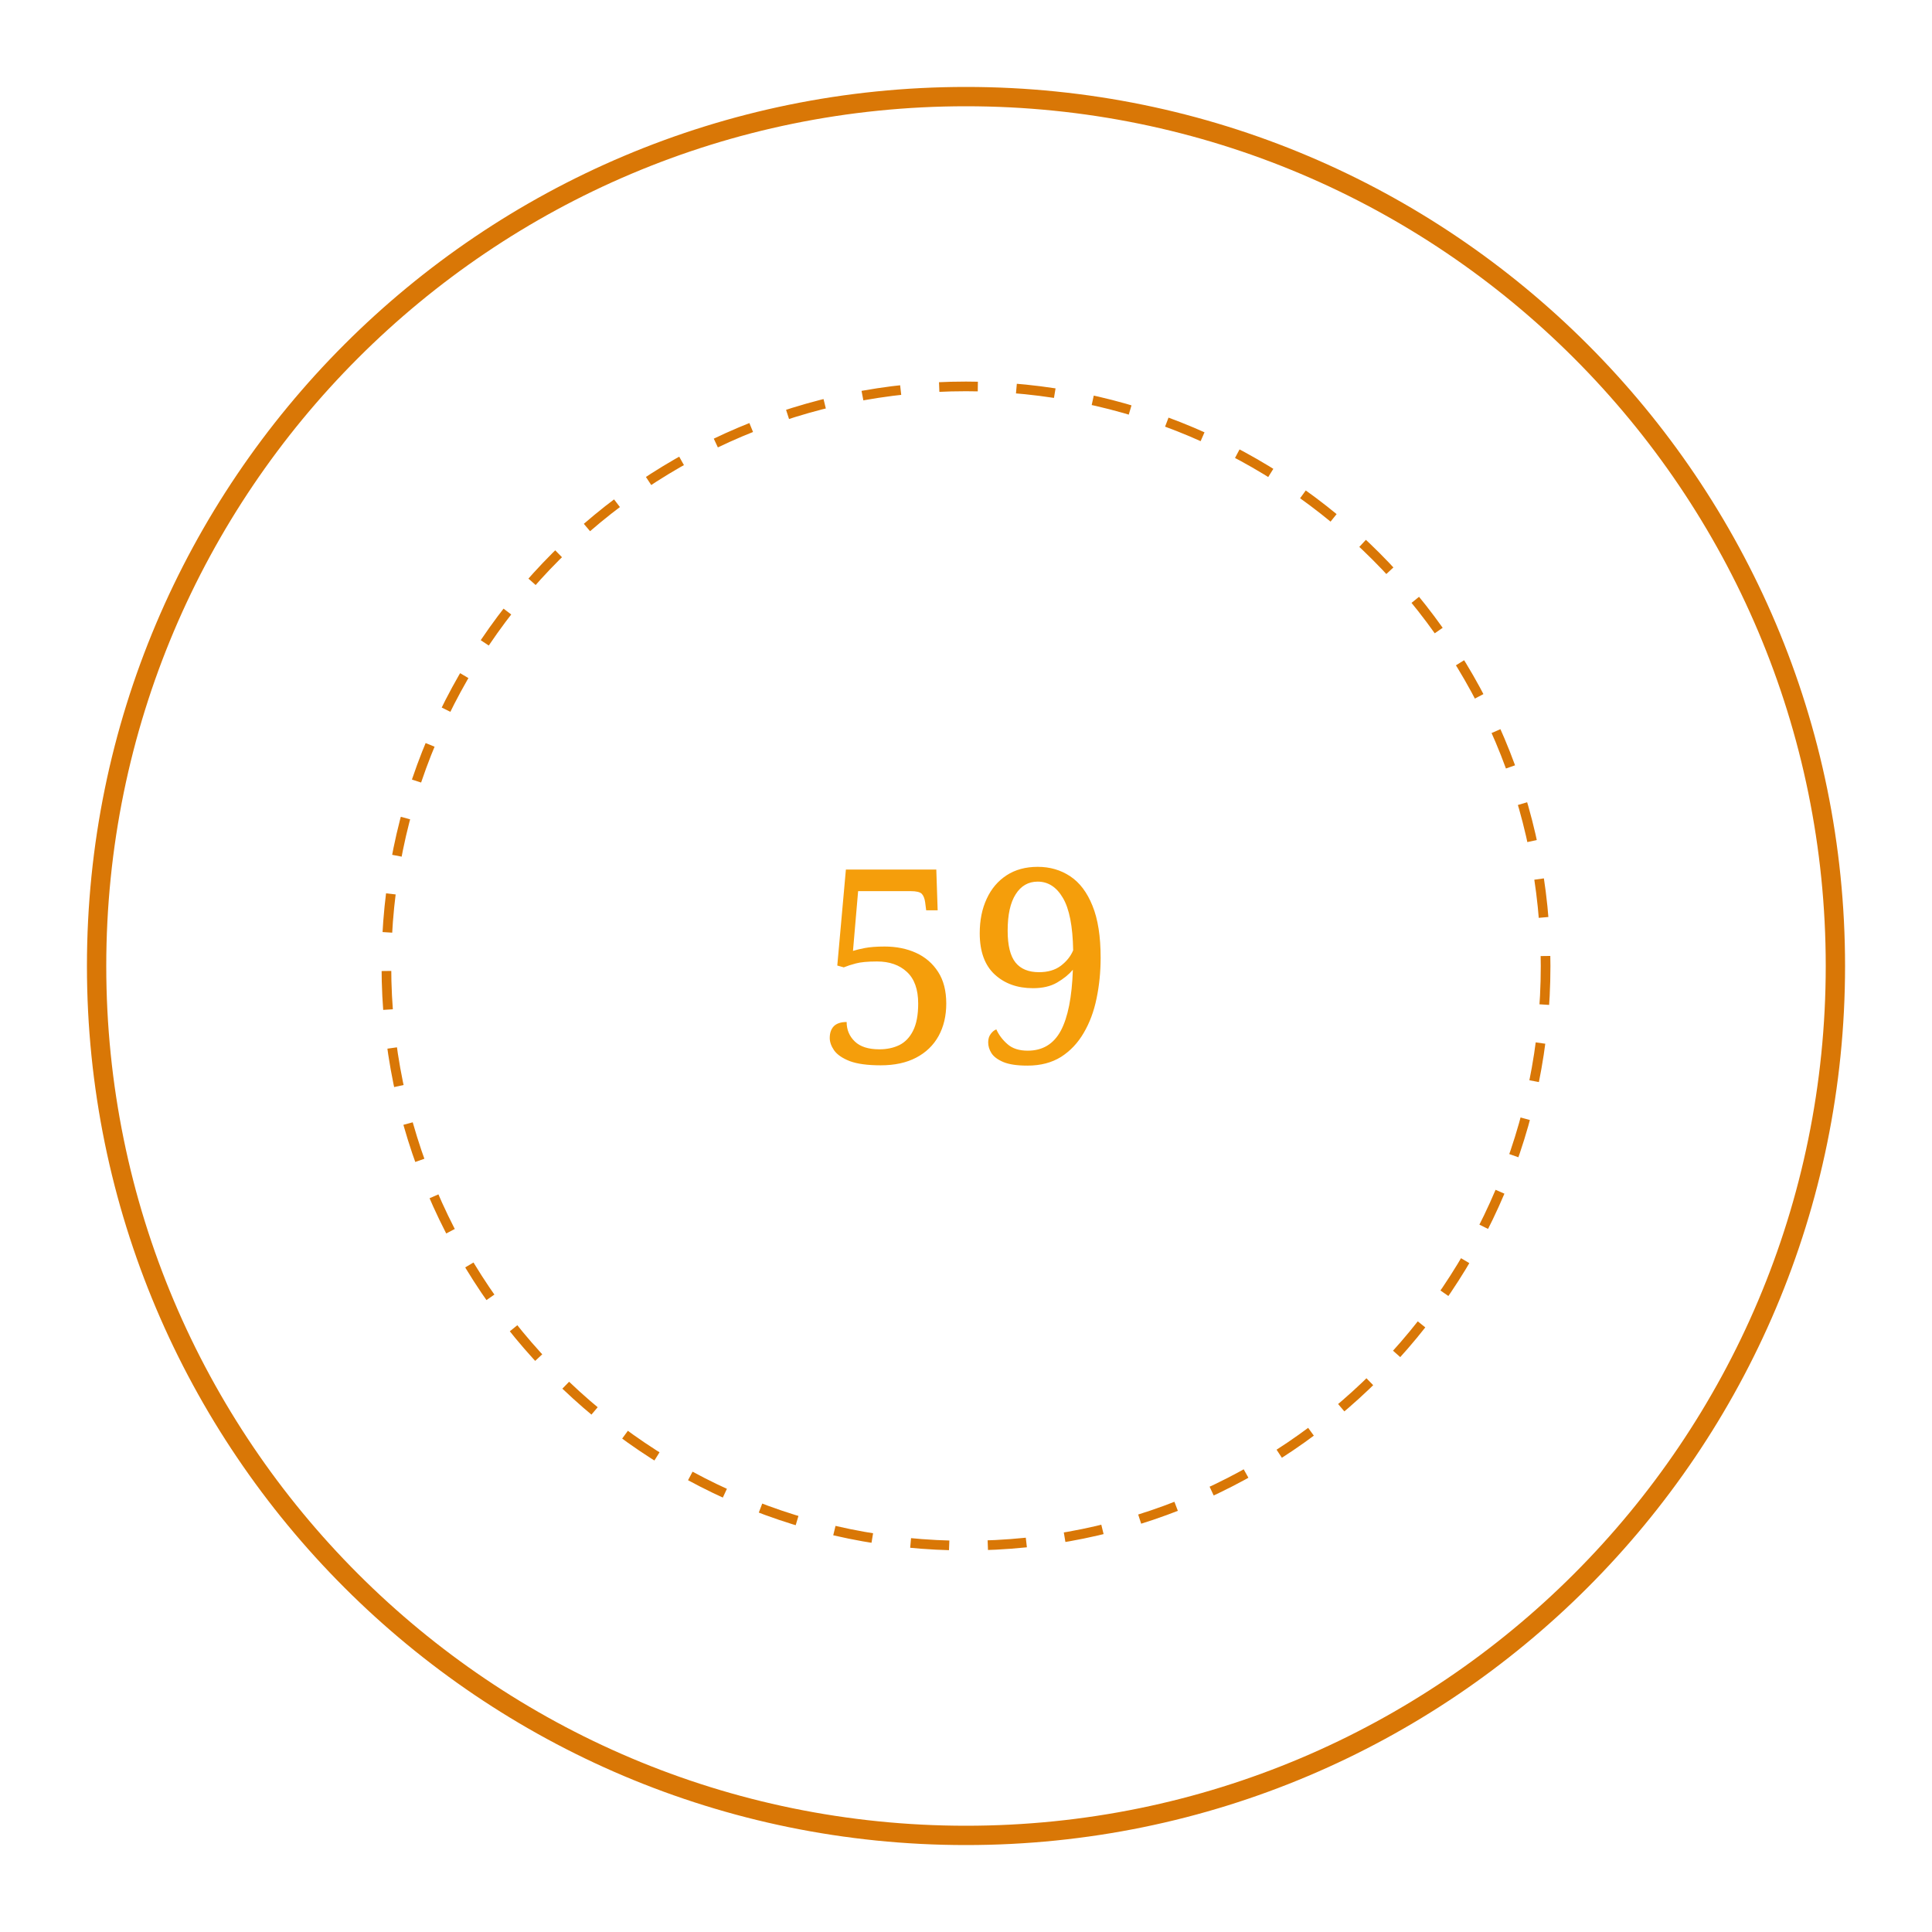
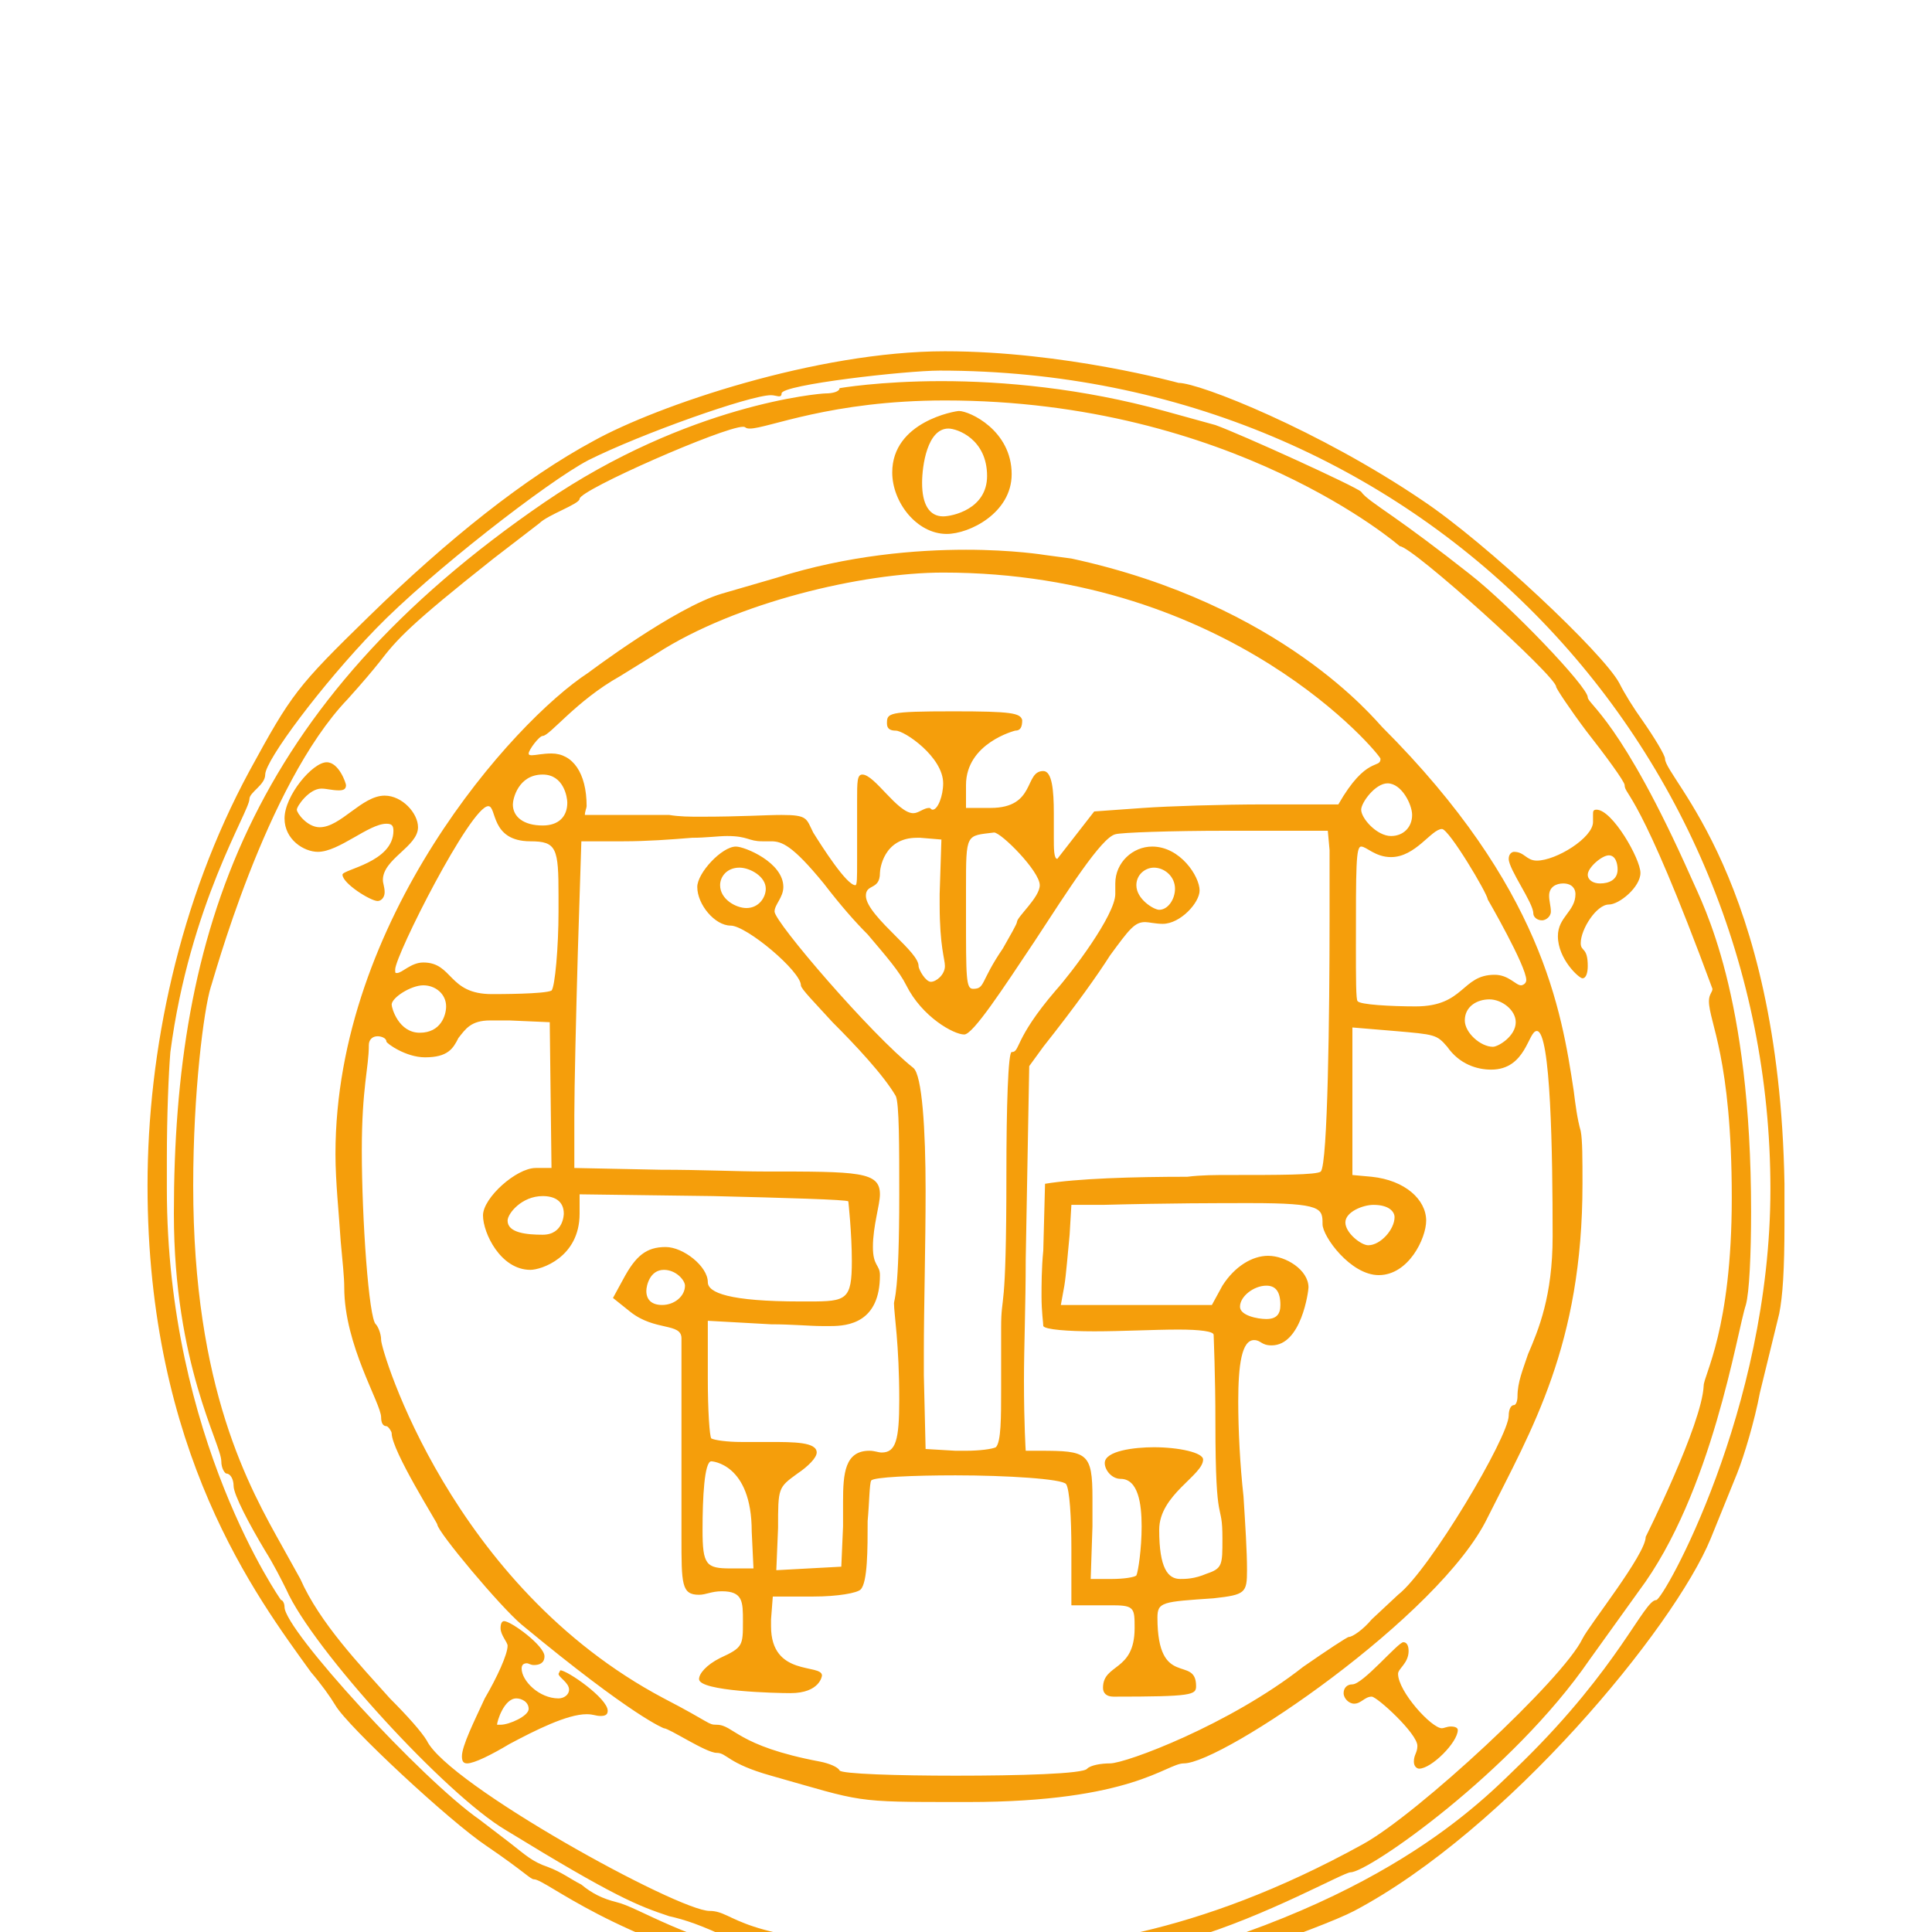
- <svg xmlns="http://www.w3.org/2000/svg" viewBox="0 0 200 200" fill="none">
-   <circle cx="100" cy="100" r="90" stroke="#d97706" stroke-width="2" />
-   <circle cx="100" cy="100" r="60" stroke="#d97706" stroke-width="1" stroke-dasharray="4 4" />
-   <text x="100" y="110" text-anchor="middle" fill="#f59e0b" font-family="serif" font-size="28">59</text>
+ <svg xmlns="http://www.w3.org/2000/svg" viewBox="-50 -50 1100 1100">
+   <g transform="translate(0, 1000) scale(1, -1)">
+     <path d="M493 -90C529 -90 569 -88 585 -85C618 -77 702 -48 721 -38C808 8 903 123 924 174L939 211C943 221 949 241 952 257L963 302C965 312 966 327 966 353V376C963 550 898 607 898 618C898 620 892 630 885 640C880 647 875 655 872 661C863 678 796 741 760 765C701 805 633 832 621 832C621 832 556 850 488 850C415 850 324 819 288 799C249 778 205 743 160 699C119 659 116 655 92 611C52 537 34 452 34 375C34 223 96 141 127 98C133 91 138 84 141 79C148 67 206 13 227 -1C249 -16 252 -20 254 -20C261 -20 298 -54 393 -77L432 -87C441 -89 466 -90 493 -90ZM502 -77C468 -77 438 -75 434 -74L396 -66C340 -55 314 -36 301 -33C293 -31 287 -28 281 -23C275 -20 270 -16 262 -13C253 -10 249 -6 240 1L223 14C190 37 112 122 112 135C112 137 111 139 110 139C110 139 45 231 45 373V390C45 415 46 439 47 451C58 535 92 588 92 595C92 599 101 603 101 609C101 617 133 660 164 692C195 724 262 776 285 788C315 803 377 825 389 825C392 825 395 823 395 826C395 831 466 839 485 839C759 839 958 624 958 373C958 247 897 139 893 139C886 139 872 101 817 47C798 29 744 -32 597 -69C571 -76 534 -77 502 -77ZM504 -72C578 -72 586 -66 627 -54C671 -41 715 -16 719 -16C729 -16 811 41 855 105L883 144C925 200 939 292 944 307C946 314 947 336 947 360C947 484 920 534 913 550C873 640 854 649 854 653C854 659 810 705 787 723C768 738 753 749 743 756C733 763 727 767 725 770C722 773 656 803 642 808L613 816C566 829 521 833 486 833C451 833 428 829 428 829C428 827 424 826 420 826C417 826 342 820 260 764C92 649 49 519 49 359C49 273 76 228 76 218C76 214 78 211 79 211C81 211 83 208 83 204C83 199 92 182 101 167C106 159 110 151 113 145C128 111 204 28 238 8C300 -30 313 -35 331 -41C340 -43 349 -46 366 -54C396 -68 454 -72 504 -72ZM511 -60C490 -60 476 -59 467 -58C368 -55 369 -38 354 -38C336 -38 205 34 193 59C190 64 182 73 172 83C155 102 132 126 121 151L111 169C92 203 60 259 60 375C60 428 66 475 70 488C71 490 101 603 148 652C157 662 162 668 166 673C176 686 183 694 231 732L257 752C262 757 280 763 280 766C280 771 362 807 373 807C375 807 374 806 377 806C387 806 423 822 488 822C652 822 747 739 747 739C754 739 836 665 836 659C836 658 844 646 853 634C864 620 875 605 875 603C875 597 883 601 925 487C925 485 923 484 923 480C923 468 936 448 936 368C936 293 920 267 920 261C919 239 887 175 887 175C887 165 855 125 851 117C840 94 757 17 726 0C630 -53 557 -60 511 -60ZM489 746C502 746 526 758 526 780C526 805 502 816 496 816C494 816 458 810 458 781C458 764 472 746 489 746ZM487 756C479 756 475 763 475 775C475 785 478 806 490 806C495 806 512 800 512 779C512 760 492 756 487 756ZM497 24H501C595 24 614 46 624 46C646 46 770 130 797 186C822 236 851 284 851 376C851 390 851 401 850 406C848 413 847 421 846 429C839 475 828 545 737 636C733 640 680 706 560 732L545 734C545 734 527 737 500 737C472 737 433 734 392 721L361 712C334 704 285 667 285 667C242 639 141 526 141 393C141 377 143 359 144 343C145 332 146 323 146 317C146 284 167 251 167 243C167 240 168 238 170 238C171 238 173 235 173 234C173 224 199 183 199 182C199 178 235 135 247 125C311 72 328 66 328 66C331 66 352 52 358 52C364 52 364 46 389 39C442 24 435 24 497 24ZM437 546C432 546 418 568 413 576C409 584 410 586 395 586C386 586 372 585 349 585C343 585 337 585 331 586H283C283 588 284 590 284 591C284 610 276 621 264 621C259 621 255 620 253 620C252 620 251 620 251 621C251 623 257 631 259 631C263 631 278 651 303 665L324 678C369 707 441 724 487 724C651 724 736 620 736 618C736 612 728 620 712 592H670C646 592 615 591 601 590L573 588L552 561C550 561 550 567 550 573V587C550 600 549 611 544 611C533 611 540 590 514 590H500V603C500 627 528 634 528 634C531 634 532 636 532 640C531 644 526 645 493 645C455 645 455 644 455 638C455 635 457 634 460 634C465 634 487 619 487 604C487 597 484 589 481 589C480 589 480 590 479 590C476 590 473 587 470 587C461 587 448 609 441 609C438 609 438 605 438 594V560C438 550 438 546 437 546ZM165 537C167 537 169 539 169 542C169 545 168 547 168 549C168 561 188 568 188 579C188 587 179 597 169 597C156 597 144 579 132 579C125 579 119 587 119 589C119 591 126 601 133 601C136 601 139 600 143 600C146 600 147 601 147 603C147 604 143 616 136 616C128 616 112 597 112 584C112 572 123 565 131 565C143 565 160 581 170 581C173 581 174 580 174 577C174 559 145 555 145 552C145 547 161 537 165 537ZM259 580C248 580 242 585 242 592C242 595 245 609 259 609C271 609 273 596 273 593C273 585 268 580 259 580ZM742 574C734 574 725 584 725 589C725 593 733 604 740 604C748 604 754 592 754 586C754 579 749 574 742 574ZM230 484C205 484 208 502 191 502C184 502 179 496 176 496C175 496 175 496 175 498C175 506 218 591 228 591C233 591 229 571 252 571C267 571 268 567 268 540V531C268 511 266 488 264 486C260 484 234 484 230 484ZM851 493C853 493 854 496 854 500C854 511 850 508 850 513C850 521 859 535 866 535C872 535 884 545 884 553C884 561 868 589 859 589C857 589 857 588 857 586V582C857 573 836 560 825 560C819 560 818 565 812 565C811 565 809 564 809 561C809 555 823 536 823 530C823 528 825 526 828 526C830 526 833 528 833 531C833 534 832 537 832 540C832 545 836 547 840 547C845 547 847 544 847 541C847 531 837 528 837 517C837 504 849 493 851 493ZM756 477C742 477 724 478 723 480C722 480 722 494 722 511C722 557 722 568 725 568C728 568 733 562 742 562C756 562 765 578 771 578C775 578 797 541 797 538C797 538 819 500 819 492C819 490 817 489 816 489C813 489 809 495 801 495C782 495 784 477 756 477ZM571 151 572 181V197C572 223 569 224 542 224H534C534 224 533 239 533 264C533 283 534 307 534 333L536 443L544 454C563 478 575 495 582 506C593 521 596 525 602 525C604 525 608 524 612 524C622 524 633 536 633 543C633 551 622 568 606 568C595 568 585 559 585 547V541C585 529 560 496 551 486C527 458 531 451 526 451C524 451 523 420 523 382C523 298 520 315 520 294V259C520 243 520 229 517 226C515 225 508 224 500 224H494L477 225L476 267V281C476 305 477 341 477 372C477 407 475 438 470 442C446 461 391 525 391 531C391 535 396 539 396 545C396 559 374 568 369 568C361 568 347 553 347 545C347 535 357 523 366 523C375 523 406 497 406 489C406 487 414 479 424 468C437 455 453 438 460 426C462 422 462 397 462 370C462 313 459 310 459 308C459 302 462 285 462 253C462 230 460 223 452 223C450 223 448 224 445 224C431 224 430 211 430 195V181L429 158L392 156L393 180C393 203 393 203 404 211C410 215 415 220 415 223C415 229 402 229 388 229H372C364 229 357 230 355 231C354 232 353 247 353 265V298L389 296C401 296 411 295 418 295H423C433 295 451 297 451 324C451 330 447 329 447 340C447 352 451 364 451 370C451 383 439 383 385 383C370 383 350 384 326 384L277 385V415C277 431 278 473 279 508L281 571H305C318 571 332 572 344 573C352 573 359 574 364 574C376 574 376 571 384 571H389C395 571 401 569 419 547C429 534 437 525 444 518C455 505 462 497 466 489C475 471 493 461 499 461C504 461 521 487 539 514C558 543 577 573 585 575C588 576 617 577 648 577H706L707 566V526C707 474 706 387 702 383C700 381 678 381 650 381C642 381 634 381 626 380C595 380 563 379 545 376L544 338C543 328 543 318 543 312C543 303 544 297 544 295C545 293 558 292 573 292C589 292 607 293 621 293C633 293 641 292 641 290C641 289 642 267 642 240C642 177 646 197 646 174C646 159 646 157 637 154C630 151 625 151 622 151C615 151 610 157 610 179C610 199 635 210 635 219C635 223 621 226 607 226C596 226 579 224 579 217C579 213 583 208 588 208C598 208 600 194 600 181C600 168 598 155 597 153C596 152 590 151 583 151ZM504 487C500 487 500 493 500 530V544C500 576 500 574 516 576C520 576 542 554 542 546C542 539 529 528 529 525C529 524 525 517 521 510C508 491 511 487 504 487ZM480 491C477 491 473 498 473 500C473 504 467 510 460 517C452 525 443 534 443 540C443 547 451 543 451 553C451 555 453 573 472 573H474L486 572L485 541V535C485 511 488 504 488 500C488 495 483 491 480 491ZM861 547C857 547 854 549 854 552C854 556 862 563 866 563C870 563 871 558 871 555C871 549 866 547 861 547ZM375 533C369 533 360 538 360 546C360 551 364 556 371 556C377 556 386 551 386 544C386 539 382 533 375 533ZM610 532C607 532 597 538 597 546C597 552 602 556 607 556C613 556 619 551 619 544C619 538 615 532 610 532ZM189 462C177 462 173 476 173 478C173 482 184 489 191 489C198 489 204 484 204 477C204 472 201 462 189 462ZM800 454C793 454 784 462 784 469C784 477 791 481 798 481C805 481 813 475 813 468C813 460 803 454 800 454ZM494 39C461 39 429 40 428 42C427 44 422 46 417 47C369 56 368 68 358 68C353 68 355 69 328 83C207 147 167 281 167 287C167 291 165 295 164 296C160 299 156 356 156 395C156 431 160 442 160 455C160 458 162 460 165 460C167 460 170 459 170 457C170 456 181 448 192 448C205 448 208 453 211 459C215 464 218 469 229 469H240L263 468L264 385H255C244 385 225 368 225 358C225 348 235 327 252 327C258 327 280 334 280 359V370L356 369C397 368 432 367 433 366C433 366 435 348 435 332C435 310 432 309 411 309H406C365 309 353 314 353 320C353 329 339 340 329 340C318 340 312 335 305 322L299 311L309 303C323 292 338 297 338 288V175C338 148 338 142 348 142C352 142 355 144 361 144C373 144 373 138 373 127C373 113 373 112 360 106C352 102 348 97 348 94C348 87 392 86 400 86C417 86 418 96 418 96C418 103 389 95 389 124V128L390 141H413C427 141 438 143 440 145C444 149 444 168 444 184C445 195 445 205 446 207C447 209 470 210 494 210C523 210 555 208 557 205C559 202 560 186 560 168V136H584C596 136 596 134 596 123C596 98 578 103 578 89C578 86 580 84 584 84C629 84 631 85 631 90C631 108 609 88 609 129C609 138 612 138 641 140C659 142 660 143 660 156C660 167 659 182 658 198C656 216 655 236 655 252C655 273 657 287 664 287C668 287 668 284 674 284C691 284 695 315 695 317C695 327 682 335 672 335C663 335 653 329 646 318L640 307H554L556 318C557 324 558 337 559 347L560 364H578C616 365 644 365 662 365C703 365 703 362 703 353C703 346 719 324 735 324C752 324 762 345 762 355C762 367 750 378 731 380L720 381V465L744 463C767 461 768 461 774 454C781 444 791 441 799 441C819 441 820 463 825 463C833 463 834 393 834 346C834 312 826 293 820 279C817 270 814 263 814 255C814 252 813 250 812 250C810 250 809 247 809 244C809 232 764 156 746 142L731 128C726 122 720 118 718 118C717 118 705 110 692 101C650 68 591 46 582 46C577 46 571 45 569 43C567 40 530 39 494 39ZM259 347C250 347 239 348 239 355C239 359 247 369 259 369C266 369 271 366 271 359C271 359 271 347 259 347ZM729 341C725 341 716 348 716 354C716 360 726 364 732 364C741 364 744 360 744 357C744 350 736 341 729 341ZM327 307C321 307 318 310 318 315C318 318 320 327 328 327C335 327 340 321 340 318C340 312 334 307 327 307ZM671 299C666 299 656 301 656 306C656 312 664 318 671 318C676 318 679 315 679 307C679 302 677 299 671 299ZM366 157C352 157 350 159 350 179C350 197 351 218 355 218C355 218 378 217 378 178L379 157ZM216 46C220 46 230 51 240 57C255 65 273 74 284 74C288 74 289 73 292 73C295 73 296 74 296 76C296 83 273 99 269 99L268 97C268 95 274 92 274 88C274 85 271 83 268 83C257 83 247 93 247 100C247 102 248 103 250 103C251 103 252 102 254 102C257 102 260 103 260 107C260 113 241 127 237 127C236 127 235 126 235 123C235 119 239 115 239 113C239 108 233 95 226 83C220 70 213 56 213 50C213 47 214 46 216 46ZM758 43C765 43 780 58 780 65C780 66 779 67 776 67C774 67 772 66 771 66C765 66 746 87 746 97C746 100 752 103 752 110C752 113 751 115 749 115C746 115 726 91 720 91C717 91 715 89 715 86C715 83 718 80 721 80C725 80 727 84 731 84C734 84 757 63 757 56C757 52 755 51 755 47C755 44 757 43 758 43ZM233 68C233 70 237 83 244 83C247 83 251 81 251 77C251 73 240 68 235 68Z" fill="#f59e0b" stroke="none" />
+   </g>
</svg>
